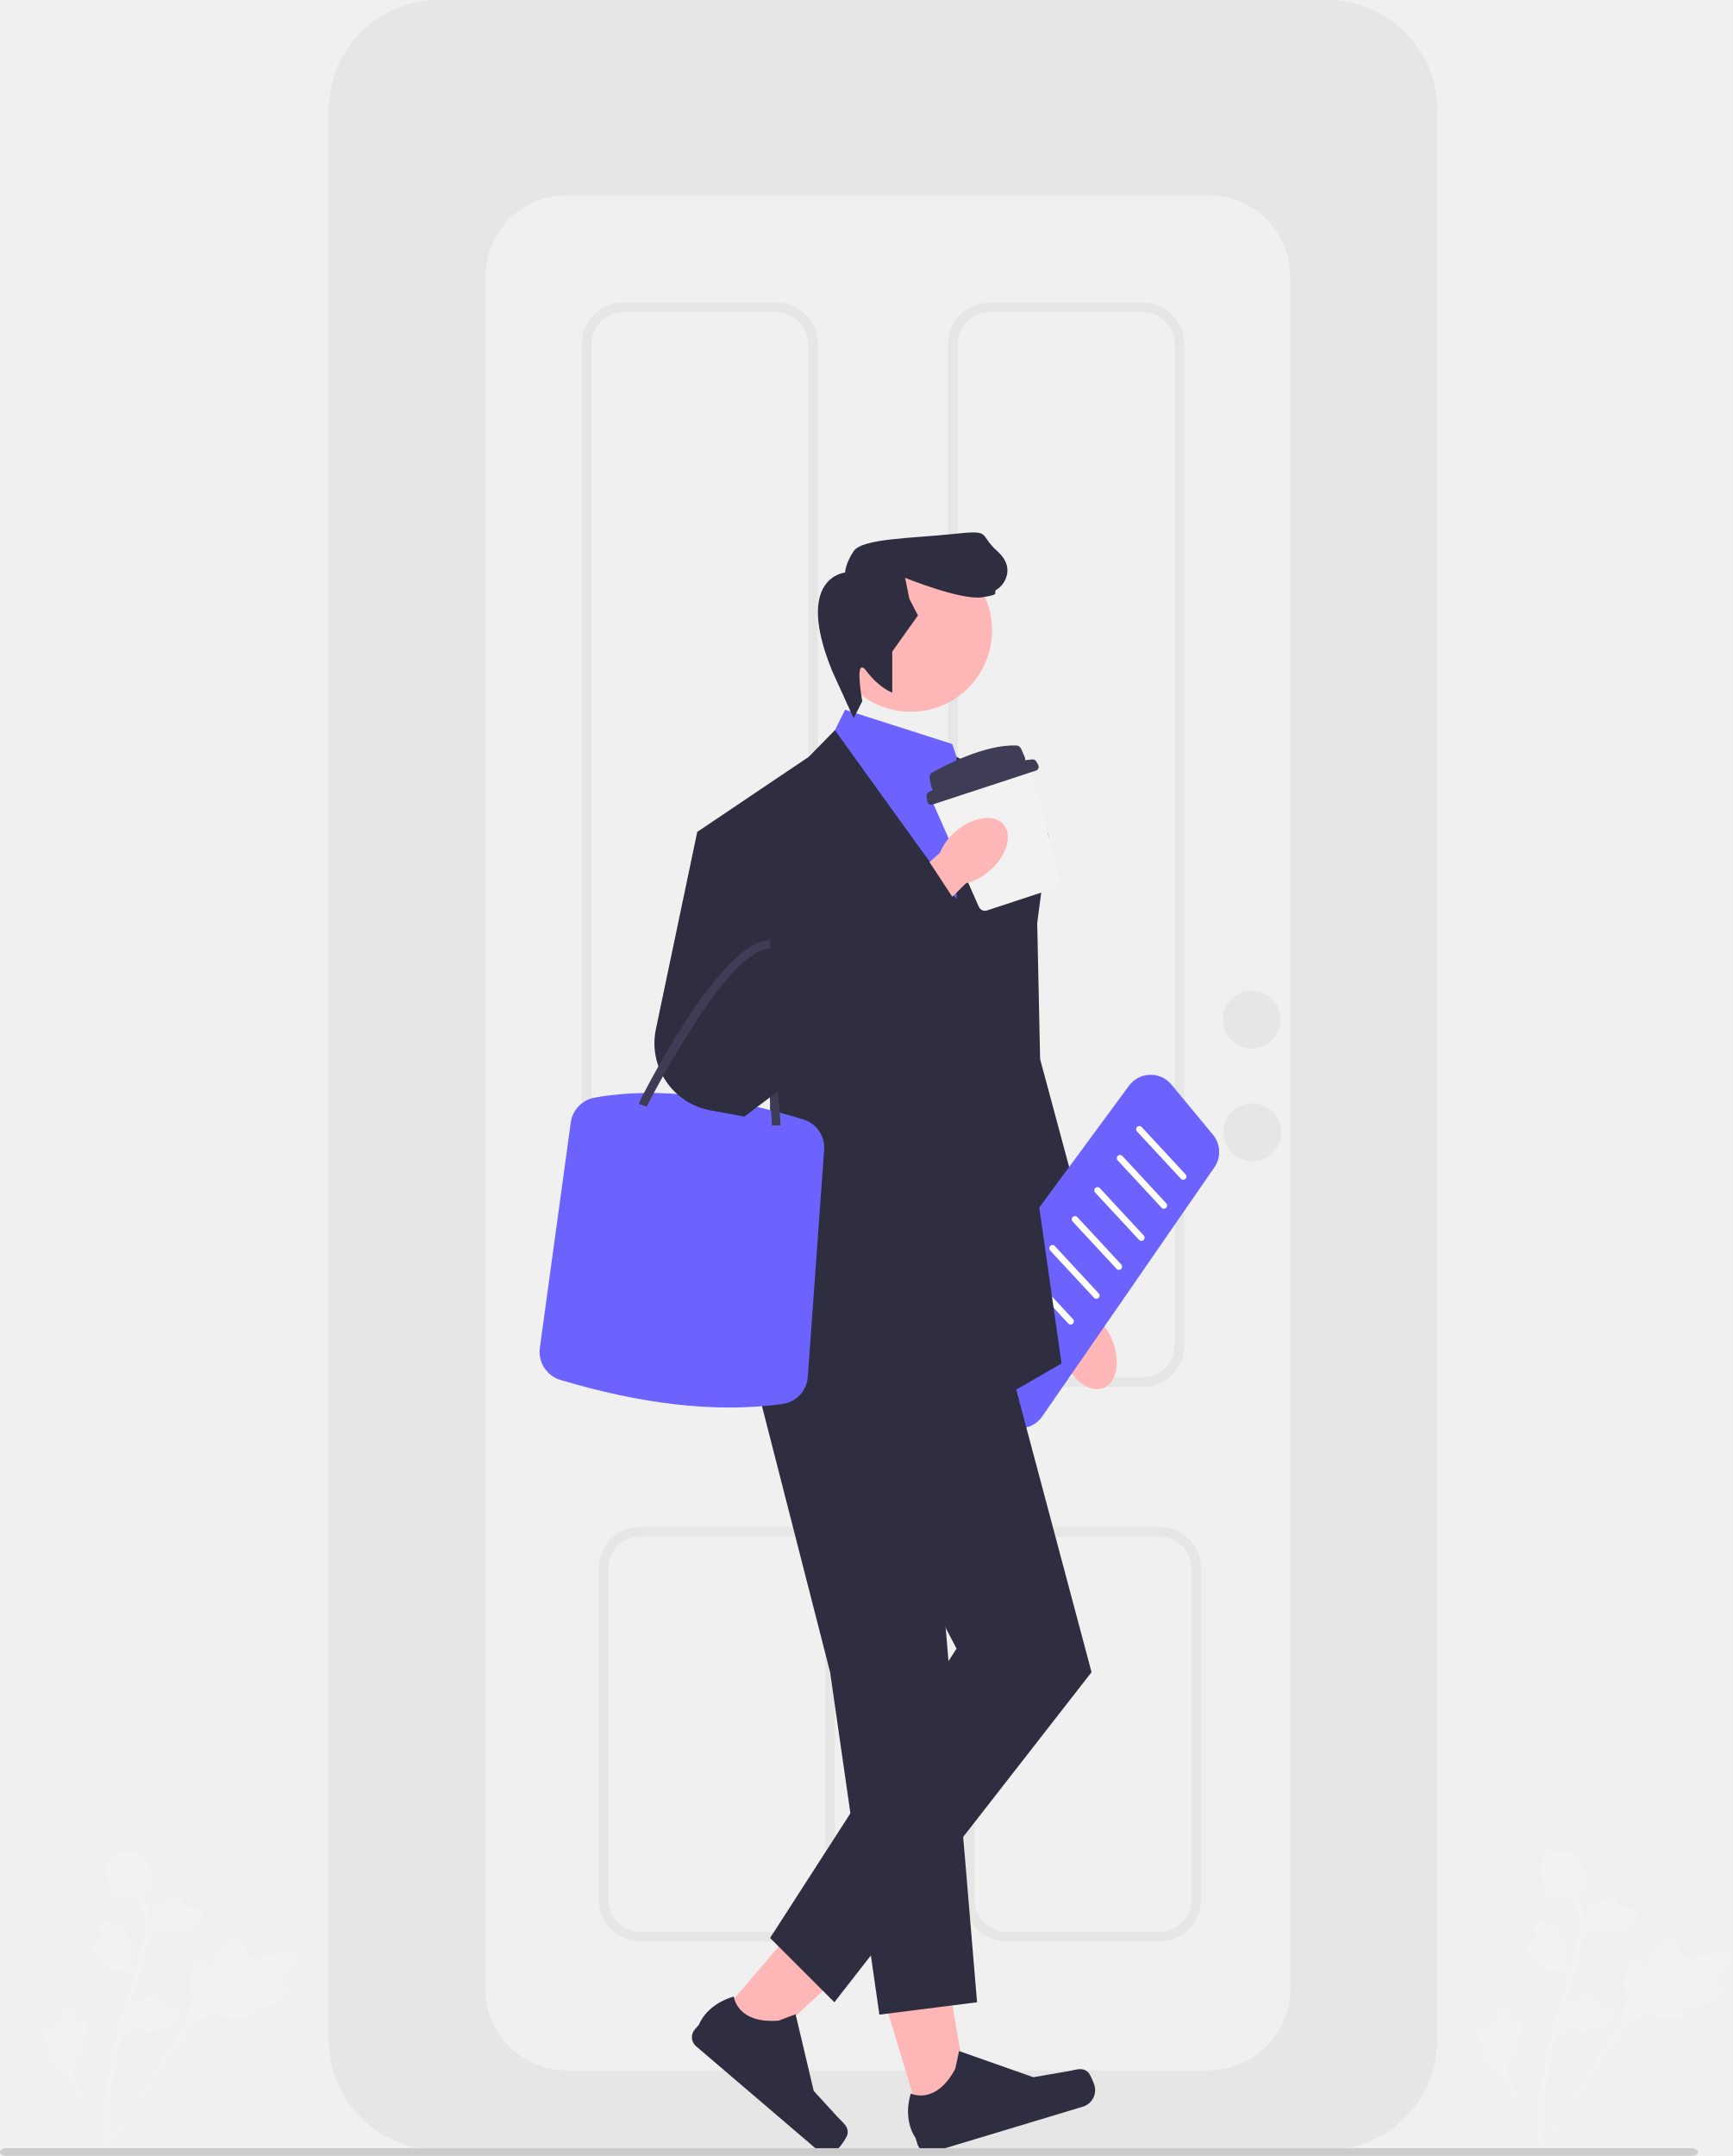
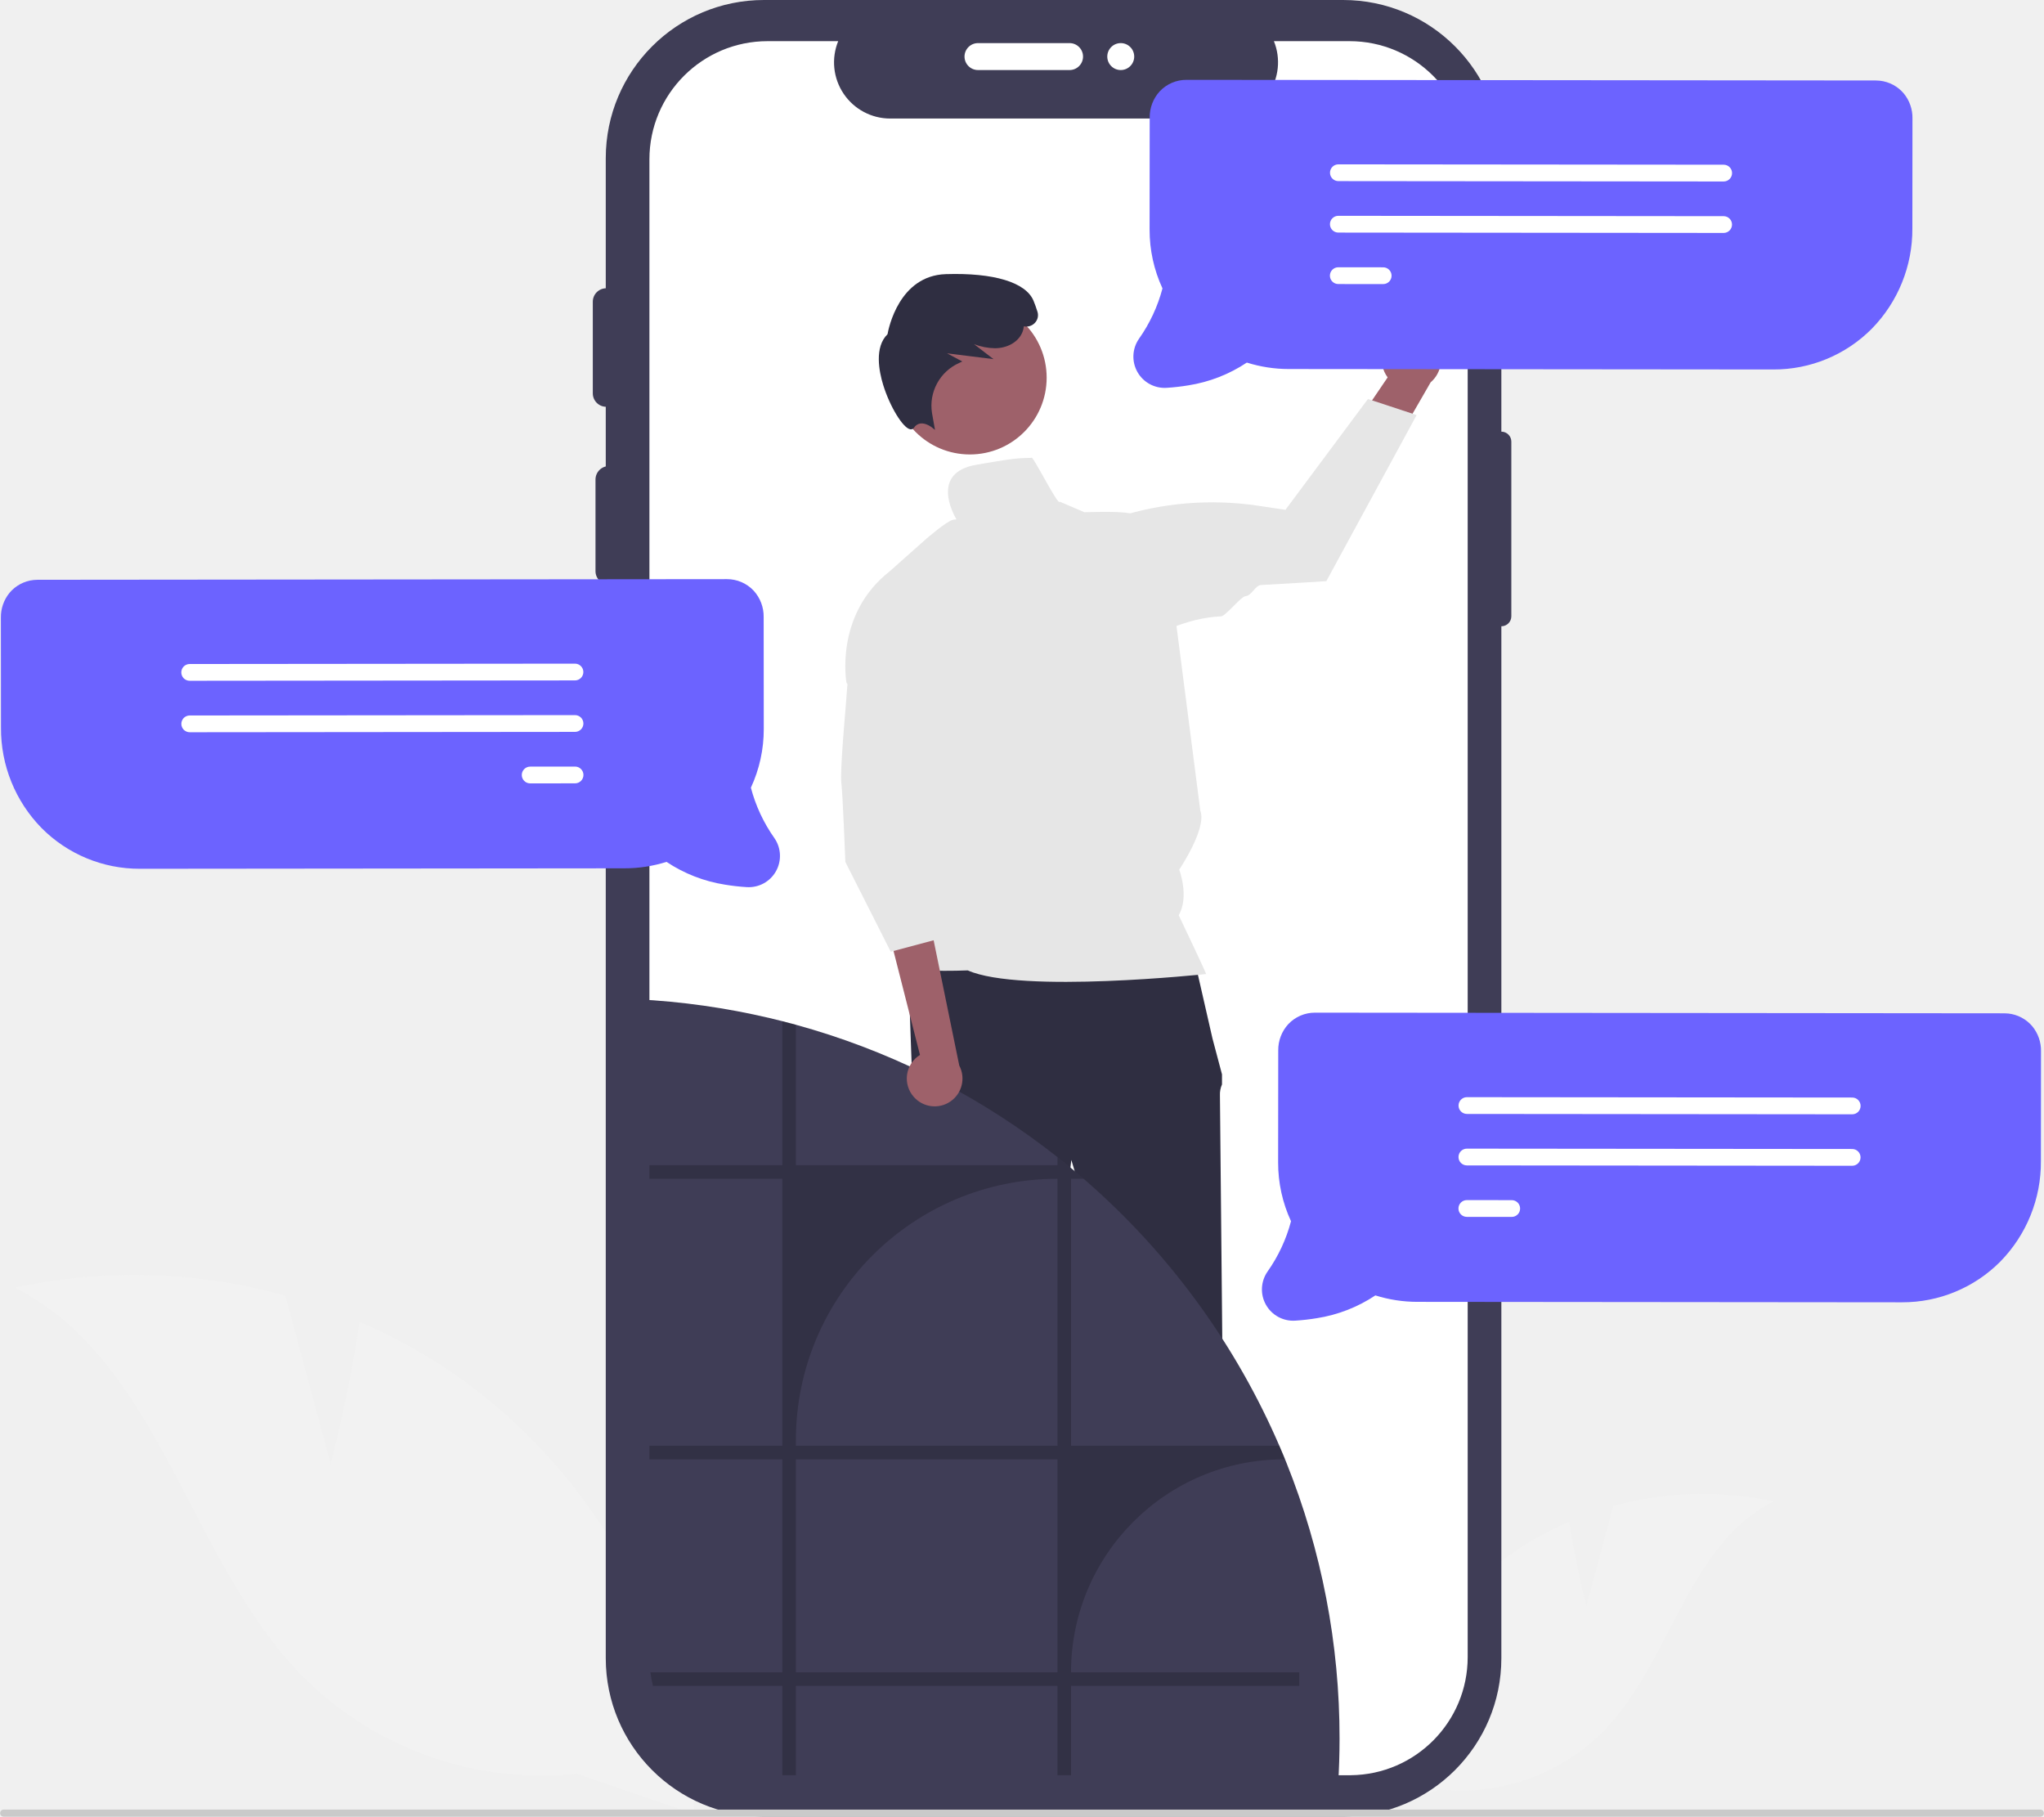
- <svg xmlns="http://www.w3.org/2000/svg" width="538.722" height="670.152" viewBox="0 0 538.722 670.152">
-   <g>
-     <path d="M535.788,618.089c-.354-1.084-3.039-.607-3.296-1.576-.257-.966,2.319-1.776,4.295-4.498,.356-.491,2.601-3.584,1.74-4.886-1.632-2.466-12.988,3.676-15.714,.229-.598-.756-.844-2.055-2.626-4.472-.709-.961-1.164-1.426-1.707-1.412-.771,.019-1.047,.984-2.259,2.732-1.818,2.621-2.474,2.292-3.671,4.439-.889,1.594-.994,2.613-1.635,2.673-.907,.085-1.282-1.9-2.39-1.977-1.131-.079-2.263,1.882-2.824,3.415-1.053,2.875-.401,5.073-.256,7.263,.157,2.38-.212,5.864-2.798,10.336l-24.392,38.862c5.238-7.922,20.108-29.526,26.099-37.45,1.729-2.288,3.588-4.585,6.449-5.017,2.754-.416,6.105,.947,10.782,.867,.546-.009,2.066-.054,2.436-.86,.306-.666-.453-1.245-.177-1.871,.37-.84,2.037-.48,4.308-1.037,1.601-.393,2.689-1.043,3.625-1.602,.282-.169,4.484-2.714,4.012-4.157h-0Z" fill="#f2f2f2" />
-     <path d="M471.902,627.162c-.634-.139-1.175,1.316-1.725,1.163-.548-.153-.202-1.651-.968-3.406-.138-.317-1.009-2.311-1.896-2.264-1.681,.089-1.943,7.435-4.421,7.779-.544,.075-1.252-.179-2.953-.001-.676,.071-1.036,.16-1.186,.431-.213,.384,.181,.798,.689,1.897,.762,1.648,.411,1.875,1.119,3.082,.526,.896,.995,1.242,.84,1.574-.22,.47-1.302,.081-1.66,.603-.365,.532,.271,1.654,.861,2.371,1.107,1.346,2.374,1.66,3.491,2.221,1.213,.61,2.817,1.796,4.266,4.355l12.036,23.184c-2.377-4.857-8.69-18.388-10.85-23.615-.624-1.509-1.215-3.084-.602-4.613,.59-1.472,2.226-2.723,3.537-5.042,.153-.271,.57-1.03,.281-1.444-.239-.342-.742-.137-.97-.453-.305-.424,.352-1.138,.734-2.414,.269-.899,.264-1.621,.26-2.241-.001-.187-.038-2.984-.882-3.169v0Z" fill="#f2f2f2" />
-     <path d="M483.909,632.819l.378-3.493,.232-.219c1.074-1.015,1.745-2.089,1.997-3.196,.04-.176,.071-.354,.103-.535,.126-.718,.282-1.611,.972-2.538,.386-.517,1.409-1.684,2.463-1.276,.285,.107,.477,.291,.61,.487,.033-.034,.068-.068,.104-.105,.455-.443,.774-.605,1.081-.761,.236-.12,.479-.244,.891-.573,.181-.144,.326-.275,.447-.384,.37-.33,.843-.717,1.491-.564,.687,.188,.923,.843,1.079,1.277,.279,.774,.365,1.306,.422,1.659,.02,.129,.044,.274,.062,.321,.15,.379,2.038,.477,2.748,.518,1.597,.087,2.978,.162,3.31,1.255,.238,.782-.258,1.635-1.519,2.603-.393,.301-.785,.509-1.127,.664,.21,.199,.378,.469,.388,.838h0c.023,.872-.872,1.542-2.659,1.993-.444,.113-1.042,.263-1.823,.226-.368-.018-.691-.075-.966-.127-.041,.157-.116,.32-.252,.474-.398,.455-1.04,.571-1.912,.314-.963-.268-1.723-.633-2.395-.954-.586-.279-1.092-.518-1.516-.583-.789-.11-1.525,.377-2.405,1.025l-2.206,1.655h-0Z" fill="#f2f2f2" />
-     <path d="M490.206,612.924l-3.475,.52-.271-.169c-1.254-.781-2.464-1.158-3.598-1.121-.18,.006-.36,.021-.544,.036-.727,.061-1.63,.136-2.702-.296-.598-.243-1.987-.935-1.859-2.059,.031-.302,.161-.535,.316-.714-.041-.024-.083-.048-.128-.075-.544-.328-.781-.595-1.01-.853-.176-.198-.357-.402-.781-.717-.186-.138-.348-.245-.485-.335-.413-.274-.907-.634-.924-1.299,.007-.712,.582-1.106,.962-1.368,.678-.466,1.171-.684,1.498-.829,.12-.052,.254-.112,.295-.142,.328-.242-.056-2.092-.196-2.79-.321-1.566-.599-2.922,.374-3.52,.696-.429,1.647-.165,2.903,.809,.391,.304,.691,.631,.928,.922,.139-.254,.358-.485,.712-.588h0c.838-.244,1.712,.452,2.602,2.066,.222,.401,.519,.941,.681,1.707,.076,.361,.103,.687,.122,.966,.162-0,.339,.031,.522,.123,.541,.269,.816,.861,.789,1.77-.015,.999-.175,1.828-.315,2.558-.121,.638-.224,1.188-.18,1.614,.093,.791,.751,1.379,1.602,2.066l2.16,1.714h-0Z" fill="#f2f2f2" />
-     <path d="M490.674,602.49l.378-3.493,.232-.219c1.074-1.015,1.745-2.089,1.997-3.196,.04-.176,.071-.354,.103-.535,.126-.718,.282-1.611,.972-2.538,.386-.517,1.409-1.684,2.463-1.276,.285,.107,.477,.291,.61,.487,.033-.034,.068-.068,.104-.105,.455-.443,.774-.605,1.081-.761,.236-.12,.479-.244,.891-.573,.181-.144,.326-.275,.447-.384,.37-.33,.843-.717,1.491-.564,.687,.188,.923,.843,1.079,1.277,.279,.774,.365,1.306,.422,1.659,.02,.129,.044,.274,.062,.321,.15,.379,2.038,.477,2.748,.518,1.597,.087,2.978,.162,3.31,1.255,.238,.782-.258,1.635-1.519,2.603-.393,.301-.785,.509-1.127,.664,.21,.199,.378,.469,.388,.838h0c.023,.872-.872,1.542-2.659,1.993-.444,.113-1.042,.263-1.823,.226-.368-.018-.691-.075-.966-.127-.041,.157-.116,.32-.252,.474-.398,.455-1.04,.571-1.912,.314-.963-.268-1.723-.633-2.395-.954-.586-.279-1.092-.518-1.516-.583-.789-.11-1.525,.377-2.405,1.025l-2.206,1.655h-0Z" fill="#f2f2f2" />
-     <path d="M479.407,669.415l-.614-.607,.011-.863-.011,.863-.854-.09c.004-.08-.002-.268-.008-.561-.033-1.607-.135-6.497,.546-14.011,.475-5.245,1.27-10.569,2.362-15.827,1.093-5.266,2.228-9.185,3.14-12.334,.688-2.375,1.382-4.628,2.06-6.823,1.809-5.863,3.516-11.402,4.574-17.719,.237-1.41,.728-4.346-.278-7.811-.584-2.01-1.584-3.901-2.972-5.62l1.344-1.085c1.532,1.9,2.638,3.995,3.286,6.226,1.116,3.842,.58,7.04,.323,8.577-1.076,6.429-2.801,12.021-4.628,17.941-.674,2.187-1.366,4.43-2.051,6.795-.903,3.12-2.028,7.005-3.107,12.203-1.079,5.195-1.864,10.454-2.334,15.633-.672,7.419-.571,12.237-.538,13.819,.017,.845,.021,1.022-.251,1.295v-0Z" fill="#f2f2f2" />
-     <path d="M483.675,589.999c-.069-.015-.139-.033-.208-.053-1.418-.397-2.555-1.553-3.381-3.433-.387-.884-.478-1.815-.66-3.671-.029-.286-.155-1.734,0-3.653,.101-1.254,.236-1.758,.577-2.153,.379-.441,.89-.693,1.429-.82,.015-.166,.069-.328,.177-.482,.444-.639,1.187-.376,1.59-.24,.203,.073,.456,.166,.741,.214,.447,.077,.715-.001,1.119-.118,.387-.112,.868-.252,1.533-.24,1.312,.018,2.284,.608,2.604,.802,1.687,1.014,2.269,2.631,2.943,4.503,.134,.375,.578,1.732,.682,3.479,.075,1.26-.09,1.776-.28,2.145-.387,.758-.979,1.11-2.449,1.85-1.536,.775-2.306,1.163-2.938,1.362-1.47,.462-2.393,.751-3.479,.509v0Z" fill="#f2f2f2" />
-   </g>
-   <g>
-     <path d="M89.788,618.089c-.354-1.084-3.039-.607-3.296-1.576-.257-.966,2.319-1.776,4.295-4.498,.356-.491,2.601-3.584,1.74-4.886-1.632-2.466-12.988,3.676-15.714,.229-.598-.756-.844-2.055-2.626-4.472-.709-.961-1.164-1.426-1.707-1.412-.771,.019-1.047,.984-2.259,2.732-1.818,2.621-2.474,2.292-3.671,4.439-.889,1.594-.994,2.613-1.635,2.673-.907,.085-1.282-1.9-2.39-1.977-1.131-.079-2.263,1.882-2.824,3.415-1.053,2.875-.401,5.073-.256,7.263,.157,2.38-.212,5.864-2.798,10.336l-24.392,38.862c5.238-7.922,20.108-29.526,26.099-37.45,1.729-2.288,3.588-4.585,6.449-5.017,2.754-.416,6.105,.947,10.782,.867,.546-.009,2.066-.054,2.436-.86,.306-.666-.453-1.245-.177-1.871,.37-.84,2.037-.48,4.308-1.037,1.601-.393,2.689-1.043,3.625-1.602,.282-.169,4.484-2.714,4.012-4.157h-0Z" fill="#f2f2f2" />
-     <path d="M25.902,627.162c-.634-.139-1.175,1.316-1.725,1.163-.548-.153-.202-1.651-.968-3.406-.138-.317-1.009-2.311-1.896-2.264-1.681,.089-1.943,7.435-4.421,7.779-.544,.075-1.252-.179-2.953-.001-.676,.071-1.036,.16-1.186,.431-.213,.384,.181,.798,.689,1.897,.762,1.648,.411,1.875,1.119,3.082,.526,.896,.995,1.242,.84,1.574-.22,.47-1.302,.081-1.66,.603-.365,.532,.271,1.654,.861,2.371,1.107,1.346,2.374,1.66,3.491,2.221,1.213,.61,2.817,1.796,4.266,4.355l12.036,23.184c-2.377-4.857-8.69-18.388-10.85-23.615-.624-1.509-1.215-3.084-.602-4.613,.59-1.472,2.226-2.723,3.537-5.042,.153-.271,.57-1.03,.281-1.444-.239-.342-.742-.137-.97-.453-.305-.424,.352-1.138,.734-2.414,.269-.899,.264-1.621,.26-2.241-.001-.187-.038-2.984-.882-3.169v0Z" fill="#f2f2f2" />
-     <path d="M37.909,632.819l.378-3.493,.232-.219c1.074-1.015,1.745-2.089,1.997-3.196,.04-.176,.071-.354,.103-.535,.126-.718,.282-1.611,.972-2.538,.386-.517,1.409-1.684,2.463-1.276,.285,.107,.477,.291,.61,.487,.033-.034,.068-.068,.104-.105,.455-.443,.774-.605,1.081-.761,.236-.12,.479-.244,.891-.573,.181-.144,.326-.275,.447-.384,.37-.33,.843-.717,1.491-.564,.687,.188,.923,.843,1.079,1.277,.279,.774,.365,1.306,.422,1.659,.02,.129,.044,.274,.062,.321,.15,.379,2.038,.477,2.748,.518,1.597,.087,2.978,.162,3.31,1.255,.238,.782-.258,1.635-1.519,2.603-.393,.301-.785,.509-1.127,.664,.21,.199,.378,.469,.388,.838h0c.023,.872-.872,1.542-2.659,1.993-.444,.113-1.042,.263-1.823,.226-.368-.018-.691-.075-.966-.127-.041,.157-.116,.32-.252,.474-.398,.455-1.04,.571-1.912,.314-.963-.268-1.723-.633-2.395-.954-.586-.279-1.092-.518-1.516-.583-.789-.11-1.525,.377-2.405,1.025l-2.206,1.655h-0Z" fill="#f2f2f2" />
-     <path d="M44.206,612.924l-3.475,.52-.271-.169c-1.254-.781-2.464-1.158-3.598-1.121-.18,.006-.36,.021-.544,.036-.727,.061-1.63,.136-2.702-.296-.598-.243-1.987-.935-1.859-2.059,.031-.302,.161-.535,.316-.714-.041-.024-.083-.048-.128-.075-.544-.328-.781-.595-1.01-.853-.176-.198-.357-.402-.781-.717-.186-.138-.348-.245-.485-.335-.413-.274-.907-.634-.924-1.299,.007-.712,.582-1.106,.962-1.368,.678-.466,1.171-.684,1.498-.829,.12-.052,.254-.112,.295-.142,.328-.242-.056-2.092-.196-2.79-.321-1.566-.599-2.922,.374-3.52,.696-.429,1.647-.165,2.903,.809,.391,.304,.691,.631,.928,.922,.139-.254,.358-.485,.712-.588h0c.838-.244,1.712,.452,2.602,2.066,.222,.401,.519,.941,.681,1.707,.076,.361,.103,.687,.122,.966,.162-0,.339,.031,.522,.123,.541,.269,.816,.861,.789,1.77-.015,.999-.175,1.828-.315,2.558-.121,.638-.224,1.188-.18,1.614,.093,.791,.751,1.379,1.602,2.066l2.16,1.714h-0Z" fill="#f2f2f2" />
-     <path d="M44.674,602.49l.378-3.493,.232-.219c1.074-1.015,1.745-2.089,1.997-3.196,.04-.176,.071-.354,.103-.535,.126-.718,.282-1.611,.972-2.538,.386-.517,1.409-1.684,2.463-1.276,.285,.107,.477,.291,.61,.487,.033-.034,.068-.068,.104-.105,.455-.443,.774-.605,1.081-.761,.236-.12,.479-.244,.891-.573,.181-.144,.326-.275,.447-.384,.37-.33,.843-.717,1.491-.564,.687,.188,.923,.843,1.079,1.277,.279,.774,.365,1.306,.422,1.659,.02,.129,.044,.274,.062,.321,.15,.379,2.038,.477,2.748,.518,1.597,.087,2.978,.162,3.31,1.255,.238,.782-.258,1.635-1.519,2.603-.393,.301-.785,.509-1.127,.664,.21,.199,.378,.469,.388,.838h0c.023,.872-.872,1.542-2.659,1.993-.444,.113-1.042,.263-1.823,.226-.368-.018-.691-.075-.966-.127-.041,.157-.116,.32-.252,.474-.398,.455-1.04,.571-1.912,.314-.963-.268-1.723-.633-2.395-.954-.586-.279-1.092-.518-1.516-.583-.789-.11-1.525,.377-2.405,1.025l-2.206,1.655h-0Z" fill="#f2f2f2" />
-     <path d="M33.407,669.415l-.614-.607,.011-.863-.011,.863-.854-.09c.004-.08-.002-.268-.008-.561-.033-1.607-.135-6.497,.546-14.011,.475-5.245,1.27-10.569,2.362-15.827,1.093-5.266,2.228-9.185,3.14-12.334,.688-2.375,1.382-4.628,2.06-6.823,1.809-5.863,3.516-11.402,4.574-17.719,.237-1.41,.728-4.346-.278-7.811-.584-2.01-1.584-3.901-2.972-5.62l1.344-1.085c1.532,1.9,2.638,3.995,3.286,6.226,1.116,3.842,.58,7.04,.323,8.577-1.076,6.429-2.801,12.021-4.628,17.941-.674,2.187-1.366,4.43-2.051,6.795-.903,3.12-2.028,7.005-3.107,12.203-1.079,5.195-1.864,10.454-2.334,15.633-.672,7.419-.571,12.237-.538,13.819,.017,.845,.021,1.022-.251,1.295v-0Z" fill="#f2f2f2" />
-     <path d="M37.675,589.999c-.069-.015-.139-.033-.208-.053-1.418-.397-2.555-1.553-3.381-3.433-.387-.884-.478-1.815-.66-3.671-.029-.286-.155-1.734,0-3.653,.101-1.254,.236-1.758,.577-2.153,.379-.441,.89-.693,1.429-.82,.015-.166,.069-.328,.177-.482,.444-.639,1.187-.376,1.59-.24,.203,.073,.456,.166,.741,.214,.447,.077,.715-.001,1.119-.118,.387-.112,.868-.252,1.533-.24,1.312,.018,2.284,.608,2.604,.802,1.687,1.014,2.269,2.631,2.943,4.503,.134,.375,.578,1.732,.682,3.479,.075,1.26-.09,1.776-.28,2.145-.387,.758-.979,1.11-2.449,1.85-1.536,.775-2.306,1.163-2.938,1.362-1.47,.462-2.393,.751-3.479,.509v0Z" fill="#f2f2f2" />
-   </g>
-   <g>
-     <path d="M412.702,0H136.352c-18.85,0-34.13,15.28-34.13,34.13V634.12c0,18.85,15.28,34.13,34.13,34.13H412.702c18.85,0,34.13-15.28,34.13-34.13V34.13c0-18.85-15.28-34.13-34.13-34.13Zm-11.56,618.22c0,13.98-11.34,25.31-25.32,25.31H176.232c-13.98,0-25.31-11.33-25.31-25.31V85.99c0-13.98,11.33-25.31,25.31-25.31h199.59c13.98,0,25.32,11.33,25.32,25.31V618.22Z" fill="#e6e6e6" />
-     <circle cx="389.151" cy="316.895" r="8.99" fill="#e6e6e6" />
-     <circle cx="389.365" cy="351.955" r="8.99" fill="#e6e6e6" />
-     <g>
-       <path d="M241.382,94.02h-47.58c-7.12,0-12.92,5.79-12.92,12.91V418.22c0,7.13,5.8,12.92,12.92,12.92h47.58c2.38,0,4.61-.65,6.53-1.77,2.34-1.37,4.2-3.46,5.3-5.96,.7-1.59,1.09-3.34,1.09-5.19V106.93c0-7.12-5.79-12.91-12.92-12.91Zm9.92,324.2c0,2.68-1.07,5.12-2.82,6.91l-.01,.01c-.18,.19-.36,.37-.56,.54-1.75,1.53-4.03,2.46-6.53,2.46h-47.58c-5.47,0-9.92-4.45-9.92-9.92V106.93c0-5.47,4.45-9.92,9.92-9.92h47.58c5.47,0,9.92,4.45,9.92,9.92V418.22Z" fill="#e6e6e6" />
-       <path d="M355.262,94.02h-47.59c-7.12,0-12.92,5.79-12.92,12.91V418.22c0,7.13,5.8,12.92,12.92,12.92h47.59c7.12,0,12.91-5.79,12.91-12.92V106.93c0-7.12-5.79-12.91-12.91-12.91Zm9.92,324.2c0,5.47-4.45,9.92-9.92,9.92h-47.59c-5.47,0-9.92-4.45-9.92-9.92V106.93c0-5.47,4.45-9.92,9.92-9.92h47.59c5.47,0,9.92,4.45,9.92,9.92V418.22Z" fill="#e6e6e6" />
-     </g>
-     <g>
-       <path d="M221.212,475.94l-13.35-.06v1.71h38.77c.43,0,.86,.03,1.28,.08v-1.6l-26.7-.13Zm31.46,.15c-1.44-.77-3.05-1.27-4.76-1.43-.42-.05-.85-.07-1.28-.07h-47.59c-1.96,0-3.81,.44-5.47,1.22-4.39,2.07-7.44,6.54-7.44,11.7v103.02c0,7.12,5.79,12.92,12.91,12.92h47.59c.43,0,.86-.02,1.28-.07,6.52-.64,11.63-6.16,11.63-12.85v-103.02c0-4.94-2.79-9.24-6.87-11.42Zm3.88,114.44c0,5.04-3.77,9.21-8.64,9.84-.42,.05-.85,.08-1.28,.08h-47.59c-5.47,0-9.92-4.45-9.92-9.92v-103.02c0-5.47,4.45-9.92,9.92-9.92h47.59c.43,0,.86,.03,1.28,.08,4.87,.63,8.64,4.8,8.64,9.84v103.02Zm-9.92-115.94h-25.42v3h25.42c.43,0,.86,.03,1.28,.08v-3.01c-.42-.05-.85-.07-1.28-.07Z" fill="#e6e6e6" />
-       <path d="M313.762,476.38v1.21h20.21v-1.11l-20.21-.1Zm53.7,.25c-1.61-1.03-3.47-1.72-5.46-1.95-.49-.06-.99-.09-1.5-.09h-47.59c-2.37,0-4.58,.64-6.49,1.76-3.84,2.24-6.42,6.41-6.42,11.16v103.02c0,7.12,5.79,12.92,12.91,12.92h47.59c7.12,0,12.92-5.8,12.92-12.92v-103.02c0-4.56-2.38-8.58-5.96-10.88Zm2.96,113.9c0,5.47-4.45,9.92-9.92,9.92h-47.59c-5.47,0-9.91-4.45-9.91-9.92v-103.02c0-5.47,4.44-9.92,9.91-9.92h47.59c5.47,0,9.92,4.45,9.92,9.92v103.02Z" fill="#e6e6e6" />
-     </g>
-   </g>
-   <path id="uuid-8943ba36-0713-4259-858d-a2e7cd96e868-71" d="M330.858,422.73c2.661,6.486,8.164,10.37,12.291,8.676,4.127-1.694,5.315-8.324,2.652-14.812-1.028-2.606-2.665-4.928-4.775-6.772l-11.621-27.337-12.712,5.727,12.806,26.342c-.207,2.795,.259,5.598,1.359,8.176Z" fill="#ffb6b6" />
-   <path d="M303.391,250.591l6.663-2.665v0c7.842,12.199,12.156,26.329,12.465,40.828l.861,40.456,18.655,69.292-21.321,7.995-26.651-86.615,9.328-69.292Z" fill="#2f2e41" />
-   <path d="M317.135,443.924c-.838,0-1.688-.126-2.524-.387l-22.675-7.084c-2.624-.82-4.619-2.788-5.475-5.4s-.412-5.38,1.218-7.594l63.313-85.959c1.543-2.096,3.921-3.34,6.523-3.414,2.618-.079,5.046,1.035,6.705,3.041l12.904,15.597c2.386,2.884,2.566,7.048,.438,10.127l-53.542,77.445c-1.603,2.319-4.185,3.627-6.886,3.627Z" fill="#6c63ff" />
-   <path d="M367.868,366.709c-.269,0-.536-.107-.733-.32l-13.646-14.709c-.376-.405-.352-1.038,.053-1.413,.404-.375,1.038-.353,1.413,.053l13.646,14.709c.376,.404,.352,1.037-.053,1.413-.192,.179-.437,.267-.68,.267Z" fill="#fff" />
-   <path d="M361.868,375.709c-.269,0-.536-.107-.733-.32l-13.646-14.709c-.376-.405-.352-1.038,.053-1.413s1.038-.353,1.413,.053l13.646,14.709c.376,.404,.352,1.037-.053,1.413-.192,.179-.437,.267-.68,.267Z" fill="#fff" />
-   <path d="M354.868,385.709c-.269,0-.536-.107-.733-.32l-13.646-14.709c-.376-.404-.352-1.037,.053-1.413,.405-.375,1.038-.353,1.413,.054l13.646,14.709c.376,.404,.352,1.037-.053,1.413-.192,.179-.437,.267-.68,.267Z" fill="#fff" />
-   <path d="M347.868,394.709c-.269,0-.536-.107-.733-.32l-13.646-14.709c-.376-.404-.352-1.037,.053-1.413,.404-.375,1.038-.353,1.413,.054l13.646,14.709c.376,.404,.352,1.037-.053,1.413-.192,.179-.437,.267-.68,.267Z" fill="#fff" />
-   <path d="M340.868,403.709c-.269,0-.536-.107-.733-.32l-13.646-14.709c-.376-.404-.352-1.037,.053-1.413,.404-.376,1.038-.353,1.413,.054l13.646,14.709c.376,.404,.352,1.037-.053,1.413-.192,.179-.437,.267-.68,.267Z" fill="#fff" />
-   <path d="M332.868,411.709c-.269,0-.536-.107-.733-.32l-13.646-14.709c-.376-.404-.352-1.037,.053-1.413,.404-.376,1.038-.353,1.413,.054l13.646,14.709c.376,.404,.352,1.037-.053,1.413-.192,.179-.437,.267-.68,.267Z" fill="#fff" />
-   <g>
-     <polygon points="286.513 660.046 301.643 655.482 291.243 594.953 268.913 601.688 286.513 660.046" fill="#ffb6b6" />
-     <path d="M338.246,644.072h0c.71,.651,1.731,3.137,2.009,4.06h0c.855,2.836-.751,5.828-3.587,6.684l-46.855,14.129c-1.935,.583-3.976-.512-4.56-2.447l-.588-1.951s-4.086-5.164-1.493-13.829c0,0,7.637,3.87,13.827-7.665l1.186-5.523,23.09,8.131,10.875-1.871c2.379-.409,4.315-1.349,6.094,.283l0-0Z" fill="#2f2e41" />
-   </g>
-   <g>
-     <polygon points="222.104 628.435 234.118 638.7 279.434 597.247 261.702 582.095 222.104 628.435" fill="#ffb6b6" />
-     <path d="M263.496,663.337h0c-.164,.95-1.705,3.152-2.331,3.884h0c-1.924,2.252-5.31,2.517-7.562,.593l-37.204-31.795c-1.536-1.313-1.717-3.623-.404-5.159l1.324-1.549s2.138-6.228,10.831-8.728c0,0,.87,8.518,13.921,7.495l5.288-1.986,5.633,23.823,7.45,8.14c1.63,1.781,3.466,2.902,3.055,5.281l0,0Z" fill="#2f2e41" />
-   </g>
-   <circle cx="283.154" cy="195.961" r="25.284" fill="#ffb6b6" />
-   <polygon points="262.749 220.609 296.062 231.269 300.06 243.262 298.727 288.568 254.754 236.599 262.749 220.609" fill="#6c63ff" />
-   <polygon points="322.046 247.926 297.39 235.254 297.39 279.461 259.576 226.955 251.422 235.267 216.776 258.586 239.429 326.545 239.429 359.859 220.774 413.16 286.068 449.138 330.042 423.82 316.716 330.543 326.044 259.919 322.046 247.926" fill="#2f2e41" />
-   <polygon points="312.719 419.823 339.369 519.762 259.417 622.367 239.429 602.379 297.395 512.434 246.092 414.492 312.719 419.823" fill="#2f2e41" />
-   <polygon points="230.102 410.495 258.085 519.762 273.409 626.213 303.774 622.367 294.063 506.437 276.74 407.83 230.102 410.495" fill="#2f2e41" />
-   <path d="M277.407,215.279v-12.759l7.995-11.227-2.665-5.141-1.333-6.547s17.323,7.061,23.986,6.044,2.665-1.354,4.664-2.518,5.996-6.516,0-11.835-1.348-6.652-13.666-5.32-28.308,1.333-30.974,5.33-2.665,6.663-2.665,6.663c0,0-15.99,1.333-3.998,30.648l6.663,14.658,2.665-5.33s-2.665-14.658,1.333-9.328,7.995,6.663,7.995,6.663Z" fill="#2f2e41" />
-   <g>
-     <path d="M304.333,281.877l-14.393-32.573c-.234-.529-.234-1.135-.001-1.664,.233-.529,.681-.939,1.23-1.123l26.818-9.021c.542-.183,1.14-.13,1.642,.143,.502,.273,.871,.747,1.012,1.301l8.836,34.587c.267,1.046-.327,2.131-1.352,2.468l-21.262,7.007c-.216,.071-.435,.105-.65,.105-.796,0-1.542-.463-1.881-1.23Z" fill="#f2f2f2" />
-     <path d="M288.724,246.204c.351-.187,.822-.433,1.391-.72-.276-.23-.481-.55-.557-.933l-.532-2.661c-.138-.691,.18-1.391,.792-1.74,3.647-2.075,16.341-8.837,26.223-8.427,.618,.026,1.165,.41,1.413,.977l1.143,2.606c.141,.322,.169,.663,.104,.98,.77-.094,1.541-.177,2.315-.239,.485-.039,.946,.216,1.179,.643l.584,1.071c.371,.679,.034,1.528-.701,1.77l-32.158,10.548c-.732,.24-1.503-.239-1.612-1.001l-.229-1.604c-.074-.517,.184-1.023,.645-1.269Z" fill="#3f3d56" />
-   </g>
-   <path id="uuid-6ac075a0-6726-4d05-b93b-edb7bfd7649c-72" d="M307.665,270.678c5.31-4.577,7.252-11.027,4.338-14.406-2.913-3.379-9.578-2.406-14.889,2.173-2.147,1.8-3.831,4.088-4.912,6.673l-22.252,19.678,9.457,10.246,20.933-20.486c2.716-.689,5.228-2.018,7.326-3.877Z" fill="#ffb6b6" />
-   <path d="M256.235,357.378l-5.084,70.618c-.311,4.322-3.613,7.823-7.905,8.414-20.911,2.878-44.08-.035-69.02-7.488-4.296-1.284-6.991-5.542-6.381-9.985l9.605-69.998c.538-3.923,3.538-7.065,7.436-7.763,20.296-3.636,42.22-.125,64.922,6.802,4.07,1.242,6.733,5.155,6.427,9.399Z" fill="#6c63ff" />
-   <path d="M226.027,313.592c10.749,.457,13.718,26.328,13.958,36.256l2.664-.064c-.038-1.559-1.101-38.186-16.508-38.855" fill="#3f3d56" />
-   <path d="M231.434,259.919l-14.658-1.333-12.855,61.307c-2.449,11.682,5.208,23.087,16.948,25.242l10.565,1.939,73.289-55.174-16.97-25.819-49.657,31.149-6.663-37.311Z" fill="#2f2e41" />
-   <path d="M239.466,292.273c-15.182-.65-40.466,49.47-40.91,50.865l2.539,.81c.103-.323,25.097-49.576,38.257-49.012" fill="#3f3d56" />
-   <path d="M0,668.915c0,.66,.925,1.19,2.078,1.19H525.848c1.152,0,2.077-.53,2.077-1.19,0-.66-.925-1.19-2.077-1.19H2.078c-1.152,0-2.078,.53-2.078,1.19Z" fill="#ccc" />
+ <svg xmlns="http://www.w3.org/2000/svg" data-name="Layer 1" width="683.763" height="607.631" viewBox="0 0 683.763 607.631">
+   <path d="M788.784,683.304l8.985-33.366a111.491,111.491,0,0,1,53.62-1.573c-28.81,14.518-34.299,53.621-56.785,76.755a67.062,67.062,0,0,1-54.728,19.588l-23.179,7.96A112.375,112.375,0,0,1,759.568,668.909a108.549,108.549,0,0,1,23.494-13.769C785.086,669.111,788.784,683.304,788.784,683.304Z" transform="translate(-258.1184 -146.1844)" fill="#f2f2f2" />
+   <path d="M368.749,635.862,353.585,579.548a188.17,188.17,0,0,0-90.499-2.656c48.625,24.502,57.889,90.499,95.839,129.544a113.185,113.185,0,0,0,92.367,33.06l39.12,13.434A189.662,189.662,0,0,0,418.059,611.567a183.204,183.204,0,0,0-39.652-23.238C374.99,611.908,368.749,635.862,368.749,635.862Z" transform="translate(-258.1184 -146.1844)" fill="#f2f2f2" />
+   <path d="M760.354,290.558h0V199.111a52.927,52.927,0,0,0-52.927-52.927H513.686A52.927,52.927,0,0,0,460.759,199.111V700.794a52.927,52.927,0,0,0,52.927,52.927H707.428a52.927,52.927,0,0,0,52.927-52.927V355.651h0a3.338,3.338,0,0,0,3.338-3.338v-58.417A3.338,3.338,0,0,0,760.354,290.558Z" transform="translate(-258.1184 -146.1844)" fill="#3f3d56" />
+   <path d="M749.09,199.474V700.433a39.5,39.5,0,0,1-39.088,39.503,3.471,3.471,0,0,1-.433.018H514.885a39.525,39.525,0,0,1-39.521-39.521V199.474a39.525,39.525,0,0,1,39.521-39.521h23.626a18.792,18.792,0,0,0,17.391,25.879H666.895a18.805,18.805,0,0,0,17.373-25.879h25.302A39.525,39.525,0,0,1,749.09,199.474Z" transform="translate(-258.1184 -146.1844)" fill="#fff" />
+   <path d="M461.83,341.716a4.511,4.511,0,0,1-4.505-4.505V306.575a4.505,4.505,0,0,1,9.011,0V337.211A4.511,4.511,0,0,1,461.83,341.716Z" transform="translate(-258.1184 -146.1844)" fill="#3f3d56" />
+   <path d="M460.929,282.246a4.511,4.511,0,0,1-4.505-4.505V247.104a4.505,4.505,0,0,1,9.011,0v30.636A4.511,4.511,0,0,1,460.929,282.246Z" transform="translate(-258.1184 -146.1844)" fill="#3f3d56" />
+   <path d="M580.771,165.107a4.511,4.511,0,0,1,4.505-4.505h30.636a4.505,4.505,0,0,1,0,9.011H585.276A4.511,4.511,0,0,1,580.771,165.107Z" transform="translate(-258.1184 -146.1844)" fill="#fff" />
+   <path d="M461.83,393.978a4.511,4.511,0,0,1-4.505-4.505V358.837a4.505,4.505,0,0,1,9.011,0v30.636A4.511,4.511,0,0,1,461.83,393.978Z" transform="translate(-258.1184 -146.1844)" fill="#3f3d56" />
+   <circle cx="374.914" cy="18.922" r="4.505" fill="#fff" />
+   <polygon points="332.956 574.34 345.082 574.339 350.85 527.569 332.954 527.569 332.956 574.34" fill="#9e616a" />
+   <path d="M587.981,716.565l3.413-0,13.325-5.419,7.142,5.418h.001a15.219,15.219,0,0,1,15.218,15.218v.495l-39.098.001Z" transform="translate(-258.1184 -146.1844)" fill="#2f2e41" />
+   <polygon points="389.29 574.34 401.416 574.339 407.184 527.569 389.288 527.569 389.29 574.34" fill="#9e616a" />
+   <path d="M644.315,716.565l3.413-0,13.325-5.419,7.142,5.418h.001a15.219,15.219,0,0,1,15.218,15.218v.495l-39.098.001Z" transform="translate(-258.1184 -146.1844)" fill="#2f2e41" />
+   <path d="M657.101,464.572l-95.271,2.485,1.657,46.393s-1.657,12.427,1.657,15.74,4.971,3.314,3.314,9.113,7.097,15.271,6.034,16.334-3.549,6.862-3.549,6.862l8.284,47.221s5.799,82.016,7.456,83.672,3.314,0,1.657,4.142-3.314,2.485-1.657,4.142a61.015,61.015,0,0,1,4.142,4.971h20.029s1.51-8.284,1.51-9.113,1.657-5.799,1.657-6.628-1.464-2.293-1.464-2.293a27.255,27.255,0,0,1-1.021-5.163c0-1.657-4.971-65.447-4.971-65.447l9.941-82.844L640.532,615.348s0,71.246,1.657,72.903,1.657.828.828,4.142-4.142,2.485-1.657,4.971,3.314-1.657,2.485,2.485l-.828,4.142,24.853.356s3.314-6.983,1.657-9.468-1.557-1.807.464-5.874,2.85-4.896,2.021-5.724-.828-5.235-.828-5.235l-4.142-79.266s-.828-83.672-.828-86.158a8.263,8.263,0,0,1,.688-3.727V505.521l-3.174-11.954Z" transform="translate(-258.1184 -146.1844)" fill="#2f2e41" />
+   <circle cx="324.447" cy="126.32" r="25.682" fill="#9e616a" />
+   <path d="M570.896,289.973l-1.039-.833c-.02-.016-1.993-1.581-3.876-1.307a3.077,3.077,0,0,0-2.102,1.4,1.221,1.221,0,0,1-1.251.533c-2.443-.385-6.855-7.615-9.078-14.877-1.371-4.479-2.987-12.594,1.464-16.918.345-1.958,3.895-19.607,19.503-20.097,16.058-.511,26.749,2.732,29.328,8.879.439,1.046.882,2.277,1.316,3.659a3.757,3.757,0,0,1-.972,3.89,3.925,3.925,0,0,1-3.577,1.02,7.268,7.268,0,0,1-.612,2.282c-1.403,3.041-4.935,5.025-8.996,5.056a20.469,20.469,0,0,1-7.036-1.357L590.467,266.3l-15.527-1.932,5.086,2.719-1.019.484a15.647,15.647,0,0,0-9.105,16.81Z" transform="translate(-258.1184 -146.1844)" fill="#2f2e41" />
+   <path d="M652.422,452.296c3.613-6.24.172-15.256.172-15.256s9.349-13.822,7.055-19.718l-11.009-85.307s-3.441-9.176-11.47-13.764c-2.203-1.259-13.765-.764-16.302-.743l-8.236-3.521c-.479,1.747-9.462-16.464-9.509-14.653-5.735,0-9.429.791-18.352,2.294-15.494,2.611-7.687,16.611-6.706,18.263a8.103,8.103,0,0,0-1.174.163c-2.019.379-8.901,6.332-8.901,6.332l-12.308,10.931c-18.547,14.556-14.395,37.267-14.395,37.267l27.047,27.219-11.849,54.61s5.035,8.109,2.432,11.746,22.941,2.592,22.941,2.592c17.63,7.857,79.741,1.216,79.741,1.216C660.738,469.719,652.422,452.296,652.422,452.296Z" transform="translate(-258.1184 -146.1844)" fill="#e6e6e6" />
+   <path d="M259.309,753.816H940.691a1.191,1.191,0,0,0,0-2.381H259.309a1.191,1.191,0,0,0,0,2.381Z" transform="translate(-258.1184 -146.1844)" fill="#cacaca" />
+   <path d="M706.228,727.724q0,7.785-.49,15.44a3.022,3.022,0,0,1-.43.02h-194.68a39.534,39.534,0,0,1-38.34-29.9,37.341,37.341,0,0,1-.85-4.53,38.852,38.852,0,0,1-.33-5.09v-223.25a247.295,247.295,0,0,1,44.46,6.28c1.43.33,2.85.68,4.26,1.04.09.02.18.05.27.07,1.43.36,2.85.74,4.26,1.13a246.328,246.328,0,0,1,83.25,40.99c1.43,1.07,2.85,2.17,4.26,3.28l.27.21q3.54,2.79,6.97,5.72c.51.43,1.02.87,1.52,1.32,1.23,1.06,2.46,2.14,3.66,3.23a248.139,248.139,0,0,1,61.8,86.06c.47,1.07.92,2.15,1.37,3.23q.27.66.54,1.32c.17.4.33.8.49,1.2A247.055,247.055,0,0,1,706.228,727.724Z" transform="translate(-258.1184 -146.1844)" fill="#3f3d56" />
+   <path d="M616.398,705.524a71.221,71.221,0,0,1,71.23-71.23h.37q-.27-.66-.54-1.32c-.45-1.08-.9-2.16-1.37-3.23h-69.69v-89.29h4.23c-.5-.45-1.01-.89-1.52-1.32q-3.435-2.925-6.97-5.72l-.27-.21v2.7h-87.51v-46.97c-1.41-.39-2.83-.77-4.26-1.13-.09-.02-.18-.05-.27-.07v48.17h-44.46v4.55h44.46v89.29h-44.46v4.55h44.46v71.23h-44.13a37.342,37.342,0,0,0,.85,4.53h43.28v29.9h4.53v-29.9h87.51v29.9h4.53v-29.9h76.35v-4.53Zm-4.53,0h-87.51v-71.23h87.51Zm0-75.78h-87.51v-1.78a87.511,87.511,0,0,1,87.51-87.51Z" transform="translate(-258.1184 -146.1844)" opacity="0.2" />
+   <path d="M563.803,513.064a9.251,9.251,0,0,1,2.065-14.034L554.2,453.162l15.952,6.113,8.866,43.313A9.301,9.301,0,0,1,563.803,513.064Z" transform="translate(-258.1184 -146.1844)" fill="#9e616a" />
+   <path d="M542.33,365.862,540.889,384.179s-1.791,20.123-1.322,23.844,1.342,26.445,1.342,26.445l15.185,30.04,17.205-4.588-1.03-14.092,1.03,12.945,2.294-11.47-5.735-19.499,3.441-6.882-1.735-23.102Z" transform="translate(-258.1184 -146.1844)" fill="#e6e6e6" />
+   <path d="M937.978,489.45a12.225,12.225,0,0,0-8.025-4.273,12.531,12.531,0,0,0-1.338-.073L698.009,484.889a12.205,12.205,0,0,0-8.919,3.827,12.771,12.771,0,0,0-3.372,8.814l-.035,37.461a46.421,46.421,0,0,0,4.309,19.654,52.3,52.3,0,0,1-7.864,16.852,10.458,10.458,0,0,0,9.276,16.4,70.793,70.793,0,0,0,7.254-.825,48.933,48.933,0,0,0,19.553-7.616,46.728,46.728,0,0,0,14.003,2.155l162.155.151a46.131,46.131,0,0,0,32.911-13.634,47.497,47.497,0,0,0,13.567-33.573l.034-36.771A12.793,12.793,0,0,0,937.978,489.45Z" transform="translate(-258.1184 -146.1844)" fill="#6c63ff" />
+   <path d="M877.724,518.883l-128.889-.12a2.804,2.804,0,1,1,.005-5.609l128.889.12a2.804,2.804,0,0,1-.005,5.609Z" transform="translate(-258.1184 -146.1844)" fill="#fff" />
+   <path d="M877.708,536.096l-128.889-.12a2.804,2.804,0,1,1,.005-5.609l128.889.12a2.804,2.804,0,0,1-.005,5.609Z" transform="translate(-258.1184 -146.1844)" fill="#fff" />
+   <path d="M763.823,553.203l-15.02-.014a2.804,2.804,0,1,1,.005-5.609l15.02.014a2.804,2.804,0,0,1-.005,5.609Z" transform="translate(-258.1184 -146.1844)" fill="#fff" />
+   <path d="M261.319,344.45a12.225,12.225,0,0,1,8.025-4.273,12.531,12.531,0,0,1,1.338-.073l230.607-.215a12.205,12.205,0,0,1,8.919,3.827,12.771,12.771,0,0,1,3.372,8.814l.035,37.461a46.421,46.421,0,0,1-4.309,19.654,52.3,52.3,0,0,0,7.864,16.852,10.458,10.458,0,0,1-9.276,16.4,70.793,70.793,0,0,1-7.254-.825,48.933,48.933,0,0,1-19.553-7.616,46.728,46.728,0,0,1-14.003,2.155l-162.155.151a46.131,46.131,0,0,1-32.911-13.634,47.497,47.497,0,0,1-13.567-33.573l-.034-36.771A12.793,12.793,0,0,1,261.319,344.45Z" transform="translate(-258.1184 -146.1844)" fill="#6c63ff" />
+   <path d="M318.765,371.081a2.808,2.808,0,0,1,2.802-2.807l128.889-.12a2.804,2.804,0,0,1,.005,5.609l-128.889.12A2.808,2.808,0,0,1,318.765,371.081Z" transform="translate(-258.1184 -146.1844)" fill="#fff" />
+   <path d="M318.781,388.294a2.808,2.808,0,0,1,2.802-2.807l128.889-.12a2.804,2.804,0,0,1,.005,5.609l-128.889.12A2.808,2.808,0,0,1,318.781,388.294Z" transform="translate(-258.1184 -146.1844)" fill="#fff" />
+   <path d="M432.666,405.401a2.808,2.808,0,0,1,2.802-2.807l15.02-.014a2.804,2.804,0,0,1,.005,5.609l-15.02.014A2.808,2.808,0,0,1,432.666,405.401Z" transform="translate(-258.1184 -146.1844)" fill="#fff" />
+   <path d="M725.791,257.743a9.83,9.83,0,0,0-3.478,14.667l-19.608,28.912,18.152.235,15.837-27.491A9.884,9.884,0,0,0,725.791,257.744Z" transform="translate(-258.1184 -146.1844)" fill="#9e616a" />
+   <path d="M732.017,285.008l-30.207,55.544-.269.018c-.222.015-9.832.651-21.57,1.288-1.98.107-3.146,3.619-5.212,3.724-1.423.072-6.675,6.673-8.111,6.741-12.794.608-20.132,6.455-25,6-6.598-.55-15.388-18.701-20.182-23.268l-.112-.12-.017-.163a14.724,14.724,0,0,1,10.018-15.453,104.296,104.296,0,0,1,47.678-3.979l9.092,1.368,27.598-37.068Z" transform="translate(-258.1184 -146.1844)" fill="#e6e6e6" />
+   <path d="M894.978,177.45a12.225,12.225,0,0,0-8.025-4.273,12.531,12.531,0,0,0-1.338-.073L655.009,172.889a12.205,12.205,0,0,0-8.919,3.827,12.771,12.771,0,0,0-3.372,8.814l-.035,37.461a46.421,46.421,0,0,0,4.309,19.654,52.3,52.3,0,0,1-7.864,16.852,10.458,10.458,0,0,0,9.276,16.4,70.793,70.793,0,0,0,7.254-.825,48.933,48.933,0,0,0,19.553-7.616,46.728,46.728,0,0,0,14.003,2.155l162.155.151a46.131,46.131,0,0,0,32.911-13.634,47.497,47.497,0,0,0,13.567-33.573l.034-36.771A12.793,12.793,0,0,0,894.978,177.45Z" transform="translate(-258.1184 -146.1844)" fill="#6c63ff" />
+   <path d="M834.724,206.883l-128.889-.12a2.804,2.804,0,1,1,.005-5.609l128.889.12a2.804,2.804,0,0,1-.005,5.609Z" transform="translate(-258.1184 -146.1844)" fill="#fff" />
+   <path d="M834.708,224.096l-128.889-.12a2.804,2.804,0,1,1,.005-5.609l128.889.12a2.804,2.804,0,0,1-.005,5.609Z" transform="translate(-258.1184 -146.1844)" fill="#fff" />
+   <path d="M720.823,241.203l-15.02-.014a2.804,2.804,0,1,1,.005-5.609l15.02.014a2.804,2.804,0,0,1-.005,5.609Z" transform="translate(-258.1184 -146.1844)" fill="#fff" />
</svg>
